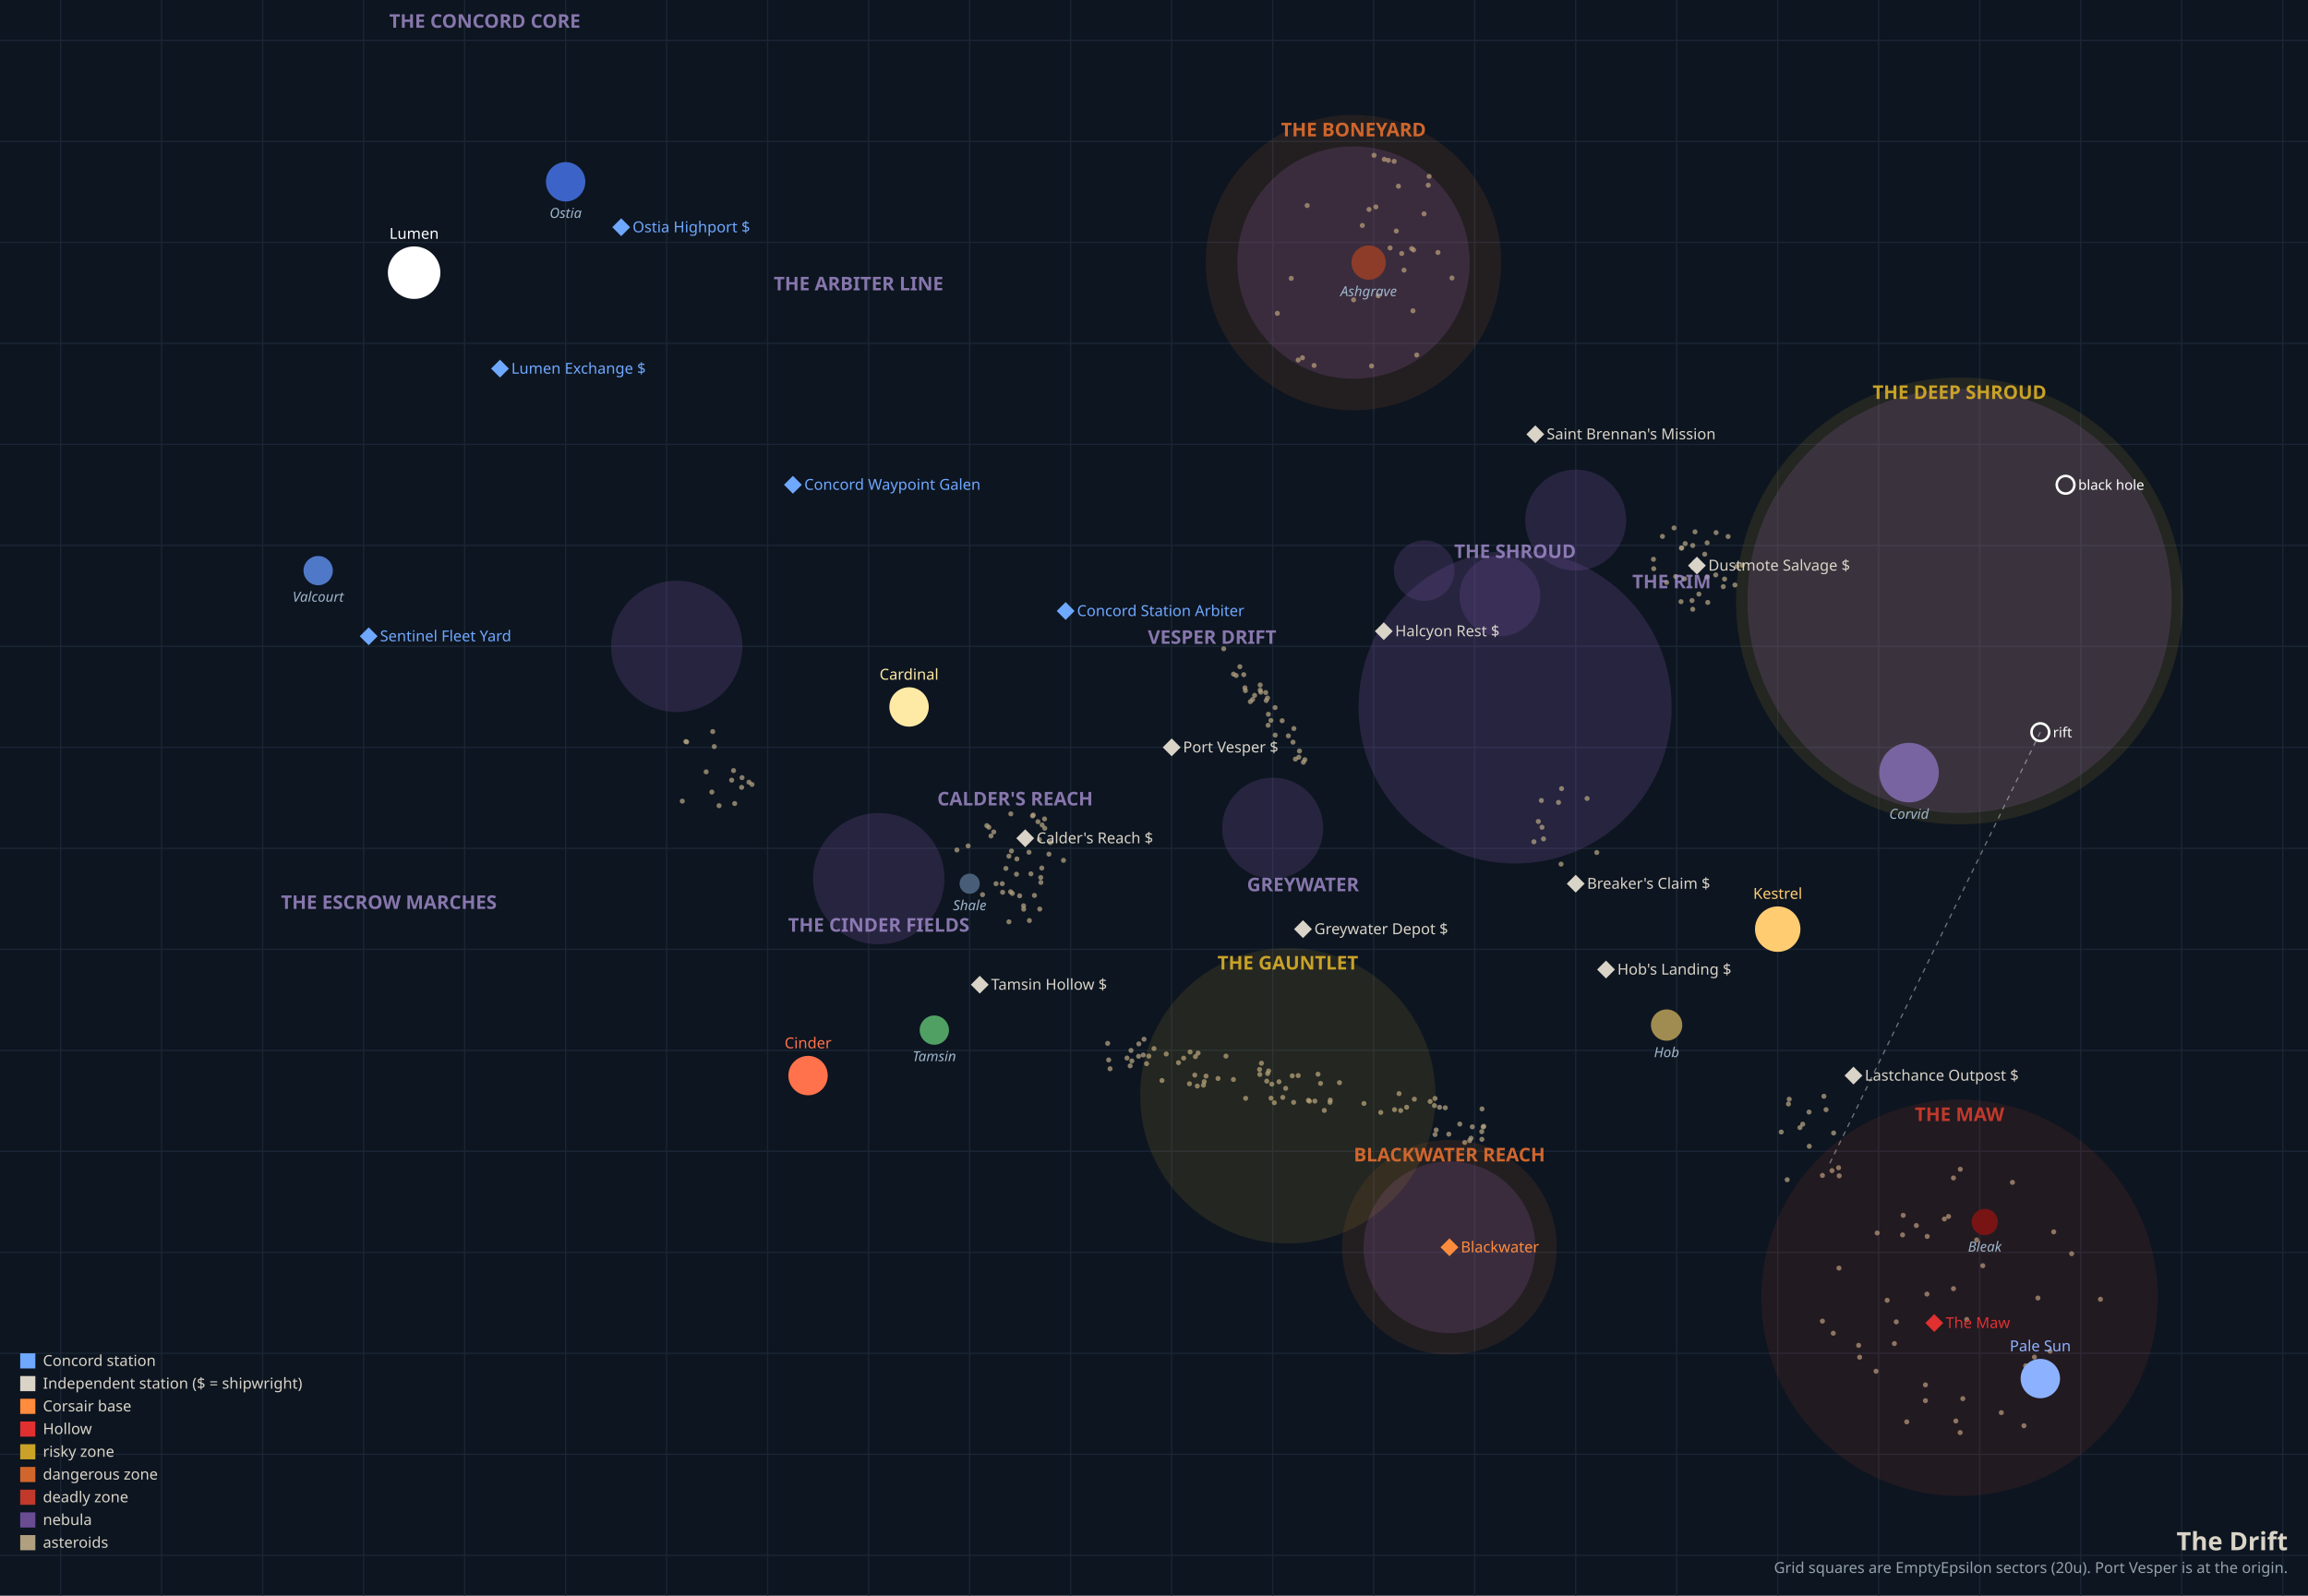
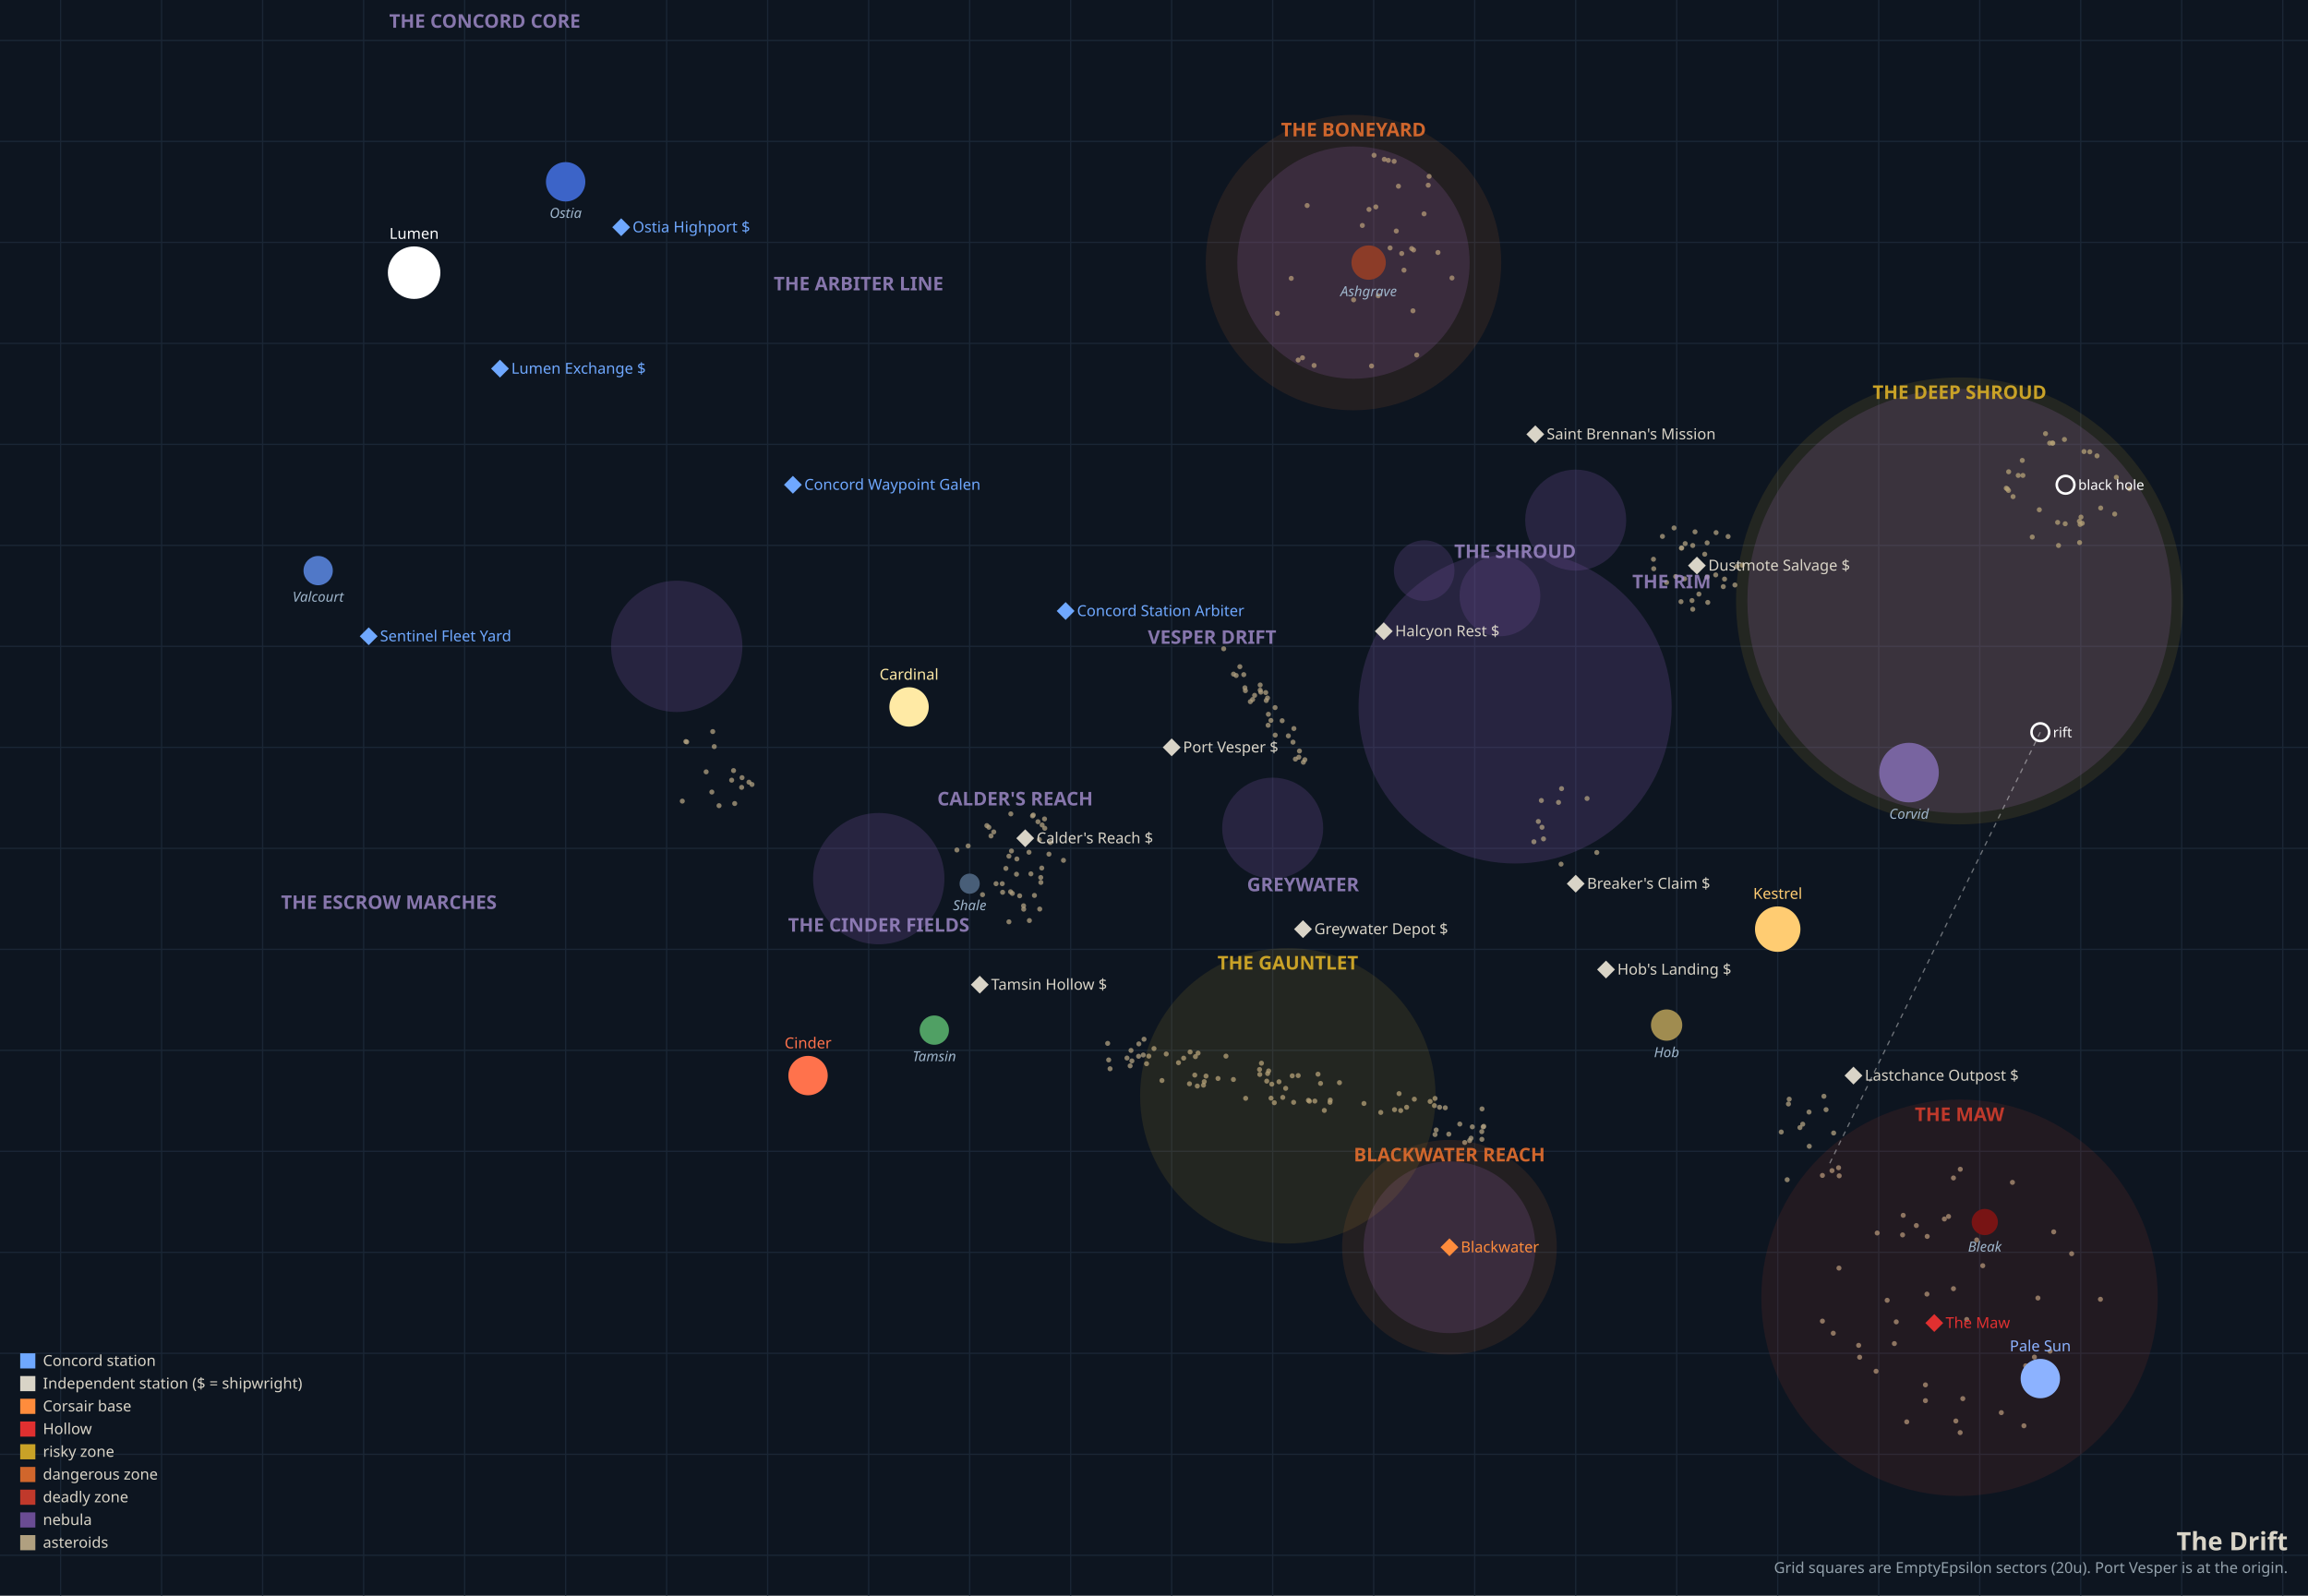
<svg xmlns="http://www.w3.org/2000/svg" viewBox="0 0 1828 1264" font-family="system-ui, sans-serif">
  <rect width="1828" height="1264" fill="#0d1520" />
  <line x1="-32.0" y1="0" x2="-32.0" y2="1264" stroke="#1a2635" stroke-width="1" />
  <line x1="48.0" y1="0" x2="48.0" y2="1264" stroke="#1a2635" stroke-width="1" />
  <line x1="128.0" y1="0" x2="128.0" y2="1264" stroke="#1a2635" stroke-width="1" />
  <line x1="208.0" y1="0" x2="208.0" y2="1264" stroke="#1a2635" stroke-width="1" />
  <line x1="288.0" y1="0" x2="288.0" y2="1264" stroke="#1a2635" stroke-width="1" />
  <line x1="368.0" y1="0" x2="368.0" y2="1264" stroke="#1a2635" stroke-width="1" />
  <line x1="448.0" y1="0" x2="448.0" y2="1264" stroke="#1a2635" stroke-width="1" />
  <line x1="528.0" y1="0" x2="528.0" y2="1264" stroke="#1a2635" stroke-width="1" />
  <line x1="608.0" y1="0" x2="608.0" y2="1264" stroke="#1a2635" stroke-width="1" />
  <line x1="688.0" y1="0" x2="688.0" y2="1264" stroke="#1a2635" stroke-width="1" />
  <line x1="768.0" y1="0" x2="768.0" y2="1264" stroke="#1a2635" stroke-width="1" />
  <line x1="848.0" y1="0" x2="848.0" y2="1264" stroke="#1a2635" stroke-width="1" />
  <line x1="928.0" y1="0" x2="928.0" y2="1264" stroke="#1a2635" stroke-width="1" />
  <line x1="1008.0" y1="0" x2="1008.0" y2="1264" stroke="#1a2635" stroke-width="1" />
  <line x1="1088.0" y1="0" x2="1088.0" y2="1264" stroke="#1a2635" stroke-width="1" />
  <line x1="1168.0" y1="0" x2="1168.0" y2="1264" stroke="#1a2635" stroke-width="1" />
  <line x1="1248.0" y1="0" x2="1248.0" y2="1264" stroke="#1a2635" stroke-width="1" />
  <line x1="1328.0" y1="0" x2="1328.0" y2="1264" stroke="#1a2635" stroke-width="1" />
  <line x1="1408.0" y1="0" x2="1408.0" y2="1264" stroke="#1a2635" stroke-width="1" />
  <line x1="1488.0" y1="0" x2="1488.0" y2="1264" stroke="#1a2635" stroke-width="1" />
  <line x1="1568.0" y1="0" x2="1568.0" y2="1264" stroke="#1a2635" stroke-width="1" />
  <line x1="1648.0" y1="0" x2="1648.0" y2="1264" stroke="#1a2635" stroke-width="1" />
  <line x1="1728.0" y1="0" x2="1728.0" y2="1264" stroke="#1a2635" stroke-width="1" />
  <line x1="1808.0" y1="0" x2="1808.0" y2="1264" stroke="#1a2635" stroke-width="1" />
  <line x1="0" y1="-48.0" x2="1828" y2="-48.0" stroke="#1a2635" stroke-width="1" />
  <line x1="0" y1="32.0" x2="1828" y2="32.0" stroke="#1a2635" stroke-width="1" />
  <line x1="0" y1="112.0" x2="1828" y2="112.0" stroke="#1a2635" stroke-width="1" />
  <line x1="0" y1="192.0" x2="1828" y2="192.0" stroke="#1a2635" stroke-width="1" />
  <line x1="0" y1="272.0" x2="1828" y2="272.0" stroke="#1a2635" stroke-width="1" />
  <line x1="0" y1="352.0" x2="1828" y2="352.0" stroke="#1a2635" stroke-width="1" />
  <line x1="0" y1="432.0" x2="1828" y2="432.0" stroke="#1a2635" stroke-width="1" />
  <line x1="0" y1="512.0" x2="1828" y2="512.0" stroke="#1a2635" stroke-width="1" />
  <line x1="0" y1="592.0" x2="1828" y2="592.0" stroke="#1a2635" stroke-width="1" />
  <line x1="0" y1="672.0" x2="1828" y2="672.0" stroke="#1a2635" stroke-width="1" />
  <line x1="0" y1="752.0" x2="1828" y2="752.0" stroke="#1a2635" stroke-width="1" />
  <line x1="0" y1="832.0" x2="1828" y2="832.0" stroke="#1a2635" stroke-width="1" />
  <line x1="0" y1="912.0" x2="1828" y2="912.0" stroke="#1a2635" stroke-width="1" />
  <line x1="0" y1="992.0" x2="1828" y2="992.0" stroke="#1a2635" stroke-width="1" />
  <line x1="0" y1="1072.0" x2="1828" y2="1072.0" stroke="#1a2635" stroke-width="1" />
  <line x1="0" y1="1152.0" x2="1828" y2="1152.0" stroke="#1a2635" stroke-width="1" />
  <line x1="0" y1="1232.0" x2="1828" y2="1232.0" stroke="#1a2635" stroke-width="1" />
  <circle cx="1200.0" cy="560.0" r="124.0" fill="#6a4c93" opacity="0.28" />
  <circle cx="1552.0" cy="476.0" r="168.0" fill="#6a4c93" opacity="0.28" />
  <circle cx="1148.0" cy="988.0" r="68.0" fill="#6a4c93" opacity="0.28" />
  <circle cx="1072.0" cy="208.0" r="92.0" fill="#6a4c93" opacity="0.28" />
  <circle cx="696.0" cy="696.0" r="52.0" fill="#6a4c93" opacity="0.28" />
  <circle cx="1008.0" cy="656.0" r="40.0" fill="#6a4c93" opacity="0.28" />
  <circle cx="536.0" cy="512.0" r="52.0" fill="#6a4c93" opacity="0.28" />
  <circle cx="1188.0" cy="472.0" r="32.0" fill="#6a4c93" opacity="0.28" />
  <circle cx="1248.0" cy="412.0" r="40.0" fill="#6a4c93" opacity="0.28" />
  <circle cx="1128.0" cy="452.0" r="24.0" fill="#6a4c93" opacity="0.28" />
  <circle cx="799.1" cy="678.2" r="2" fill="#b0a080" opacity="0.75" />
  <circle cx="800.4" cy="706.4" r="2" fill="#b0a080" opacity="0.75" />
  <circle cx="800.6" cy="644.7" r="2" fill="#b0a080" opacity="0.75" />
  <circle cx="815.0" cy="675.1" r="2" fill="#b0a080" opacity="0.75" />
  <circle cx="796.7" cy="687.9" r="2" fill="#b0a080" opacity="0.75" />
  <circle cx="810.7" cy="717.5" r="2" fill="#b0a080" opacity="0.75" />
  <circle cx="825.1" cy="687.6" r="2" fill="#b0a080" opacity="0.75" />
  <circle cx="783.2" cy="655.3" r="2" fill="#b0a080" opacity="0.75" />
  <circle cx="810.8" cy="720.2" r="2" fill="#b0a080" opacity="0.75" />
  <circle cx="805.4" cy="680.4" r="2" fill="#b0a080" opacity="0.75" />
  <circle cx="817.8" cy="646.3" r="2" fill="#b0a080" opacity="0.75" />
  <circle cx="793.8" cy="700.0" r="2" fill="#b0a080" opacity="0.75" />
  <circle cx="830.8" cy="676.6" r="2" fill="#b0a080" opacity="0.75" />
  <circle cx="816.5" cy="692.2" r="2" fill="#b0a080" opacity="0.75" />
  <circle cx="825.4" cy="653.5" r="2" fill="#b0a080" opacity="0.75" />
  <circle cx="818.4" cy="645.6" r="2" fill="#b0a080" opacity="0.75" />
  <circle cx="757.9" cy="673.3" r="2" fill="#b0a080" opacity="0.75" />
  <circle cx="778.2" cy="708.7" r="2" fill="#b0a080" opacity="0.75" />
  <circle cx="822.1" cy="650.9" r="2" fill="#b0a080" opacity="0.75" />
  <circle cx="827.5" cy="656.1" r="2" fill="#b0a080" opacity="0.75" />
  <circle cx="801.1" cy="674.1" r="2" fill="#b0a080" opacity="0.75" />
  <circle cx="807.6" cy="709.6" r="2" fill="#b0a080" opacity="0.75" />
  <circle cx="824.3" cy="695.1" r="2" fill="#b0a080" opacity="0.75" />
  <circle cx="824.4" cy="699.0" r="2" fill="#b0a080" opacity="0.75" />
  <circle cx="784.9" cy="662.2" r="2" fill="#b0a080" opacity="0.75" />
  <circle cx="788.9" cy="700.0" r="2" fill="#b0a080" opacity="0.75" />
  <circle cx="799.1" cy="730.2" r="2" fill="#b0a080" opacity="0.75" />
  <circle cx="781.6" cy="654.0" r="2" fill="#b0a080" opacity="0.75" />
  <circle cx="823.5" cy="720.1" r="2" fill="#b0a080" opacity="0.75" />
  <circle cx="819.3" cy="709.3" r="2" fill="#b0a080" opacity="0.75" />
  <circle cx="842.3" cy="681.5" r="2" fill="#b0a080" opacity="0.75" />
  <circle cx="766.8" cy="670.1" r="2" fill="#b0a080" opacity="0.75" />
  <circle cx="827.3" cy="648.7" r="2" fill="#b0a080" opacity="0.75" />
  <circle cx="805.1" cy="692.5" r="2" fill="#b0a080" opacity="0.75" />
  <circle cx="794.1" cy="706.8" r="2" fill="#b0a080" opacity="0.75" />
  <circle cx="815.3" cy="729.2" r="2" fill="#b0a080" opacity="0.75" />
  <circle cx="823.2" cy="665.1" r="2" fill="#b0a080" opacity="0.75" />
  <circle cx="787.1" cy="659.0" r="2" fill="#b0a080" opacity="0.75" />
  <circle cx="831.9" cy="667.4" r="2" fill="#b0a080" opacity="0.75" />
  <circle cx="801.8" cy="707.7" r="2" fill="#b0a080" opacity="0.75" />
  <circle cx="1045.9" cy="858.2" r="2" fill="#b0a080" opacity="0.75" />
  <circle cx="1048.9" cy="879.6" r="2" fill="#b0a080" opacity="0.75" />
  <circle cx="997.6" cy="847.2" r="2" fill="#b0a080" opacity="0.75" />
  <circle cx="1175.2" cy="892.2" r="2" fill="#b0a080" opacity="0.75" />
  <circle cx="906.1" cy="823.2" r="2" fill="#b0a080" opacity="0.75" />
  <circle cx="908.1" cy="842.6" r="2" fill="#b0a080" opacity="0.75" />
  <circle cx="1114.1" cy="877.1" r="2" fill="#b0a080" opacity="0.75" />
  <circle cx="895.8" cy="832.1" r="2" fill="#b0a080" opacity="0.75" />
  <circle cx="1174.7" cy="892.7" r="2" fill="#b0a080" opacity="0.75" />
  <circle cx="1165.1" cy="901.6" r="2" fill="#b0a080" opacity="0.75" />
  <circle cx="878.1" cy="839.6" r="2" fill="#b0a080" opacity="0.75" />
  <circle cx="1080.3" cy="874.1" r="2" fill="#b0a080" opacity="0.75" />
  <circle cx="955.2" cy="852.4" r="2" fill="#b0a080" opacity="0.75" />
  <circle cx="909.9" cy="836.6" r="2" fill="#b0a080" opacity="0.75" />
  <circle cx="1009.3" cy="873.5" r="2" fill="#b0a080" opacity="0.75" />
  <circle cx="1140.2" cy="877.1" r="2" fill="#b0a080" opacity="0.75" />
  <circle cx="1028.2" cy="852.0" r="2" fill="#b0a080" opacity="0.75" />
  <circle cx="1147.5" cy="898.4" r="2" fill="#b0a080" opacity="0.75" />
  <circle cx="964.7" cy="854.3" r="2" fill="#b0a080" opacity="0.75" />
  <circle cx="1060.9" cy="857.6" r="2" fill="#b0a080" opacity="0.75" />
  <circle cx="1104.5" cy="879.0" r="2" fill="#b0a080" opacity="0.75" />
  <circle cx="1109.4" cy="879.7" r="2" fill="#b0a080" opacity="0.75" />
  <circle cx="877.3" cy="826.5" r="2" fill="#b0a080" opacity="0.75" />
  <circle cx="879.2" cy="846.6" r="2" fill="#b0a080" opacity="0.75" />
  <circle cx="1137.5" cy="895.1" r="2" fill="#b0a080" opacity="0.75" />
  <circle cx="971.0" cy="836.6" r="2" fill="#b0a080" opacity="0.75" />
  <circle cx="1136.6" cy="898.7" r="2" fill="#b0a080" opacity="0.75" />
  <circle cx="901.8" cy="836.7" r="2" fill="#b0a080" opacity="0.75" />
  <circle cx="895.1" cy="844.3" r="2" fill="#b0a080" opacity="0.75" />
  <circle cx="1108.1" cy="866.3" r="2" fill="#b0a080" opacity="0.75" />
  <circle cx="1018.3" cy="862.1" r="2" fill="#b0a080" opacity="0.75" />
  <circle cx="953.2" cy="859.6" r="2" fill="#b0a080" opacity="0.75" />
  <circle cx="1004.8" cy="848.3" r="2" fill="#b0a080" opacity="0.75" />
  <circle cx="1036.3" cy="871.6" r="2" fill="#b0a080" opacity="0.75" />
  <circle cx="937.5" cy="838.2" r="2" fill="#b0a080" opacity="0.75" />
  <circle cx="1173.6" cy="896.4" r="2" fill="#b0a080" opacity="0.75" />
  <circle cx="1007.3" cy="858.8" r="2" fill="#b0a080" opacity="0.75" />
  <circle cx="914.0" cy="830.6" r="2" fill="#b0a080" opacity="0.75" />
  <circle cx="976.9" cy="855.1" r="2" fill="#b0a080" opacity="0.75" />
  <circle cx="946.8" cy="837.0" r="2" fill="#b0a080" opacity="0.75" />
  <circle cx="896.5" cy="840.4" r="2" fill="#b0a080" opacity="0.75" />
  <circle cx="942.1" cy="858.5" r="2" fill="#b0a080" opacity="0.75" />
  <circle cx="1136.6" cy="870.1" r="2" fill="#b0a080" opacity="0.75" />
  <circle cx="946.3" cy="851.6" r="2" fill="#b0a080" opacity="0.75" />
  <circle cx="942.6" cy="833.3" r="2" fill="#b0a080" opacity="0.75" />
  <circle cx="1156.2" cy="890.4" r="2" fill="#b0a080" opacity="0.75" />
  <circle cx="1016.0" cy="869.3" r="2" fill="#b0a080" opacity="0.75" />
  <circle cx="1120.2" cy="870.7" r="2" fill="#b0a080" opacity="0.75" />
  <circle cx="905.5" cy="835.7" r="2" fill="#b0a080" opacity="0.75" />
  <circle cx="1003.3" cy="856.4" r="2" fill="#b0a080" opacity="0.75" />
  <circle cx="1093.6" cy="881.2" r="2" fill="#b0a080" opacity="0.75" />
  <circle cx="1173.8" cy="878.4" r="2" fill="#b0a080" opacity="0.75" />
  <circle cx="997.8" cy="851.1" r="2" fill="#b0a080" opacity="0.75" />
  <circle cx="1136.1" cy="875.8" r="2" fill="#b0a080" opacity="0.75" />
  <circle cx="933.4" cy="841.8" r="2" fill="#b0a080" opacity="0.75" />
  <circle cx="1004.0" cy="850.4" r="2" fill="#b0a080" opacity="0.75" />
  <circle cx="948.3" cy="860.3" r="2" fill="#b0a080" opacity="0.75" />
  <circle cx="1006.7" cy="869.9" r="2" fill="#b0a080" opacity="0.75" />
  <circle cx="1043.9" cy="850.9" r="2" fill="#b0a080" opacity="0.75" />
  <circle cx="1173.7" cy="902.5" r="2" fill="#b0a080" opacity="0.75" />
  <circle cx="1164.0" cy="903.5" r="2" fill="#b0a080" opacity="0.75" />
  <circle cx="1132.7" cy="872.5" r="2" fill="#b0a080" opacity="0.75" />
  <circle cx="1023.5" cy="852.2" r="2" fill="#b0a080" opacity="0.75" />
  <circle cx="999.1" cy="842.2" r="2" fill="#b0a080" opacity="0.75" />
  <circle cx="986.6" cy="870.0" r="2" fill="#b0a080" opacity="0.75" />
  <circle cx="953.8" cy="856.8" r="2" fill="#b0a080" opacity="0.75" />
  <circle cx="1013.0" cy="856.9" r="2" fill="#b0a080" opacity="0.75" />
  <circle cx="1160.1" cy="905.0" r="2" fill="#b0a080" opacity="0.75" />
  <circle cx="1041.4" cy="872.2" r="2" fill="#b0a080" opacity="0.75" />
  <circle cx="923.7" cy="834.9" r="2" fill="#b0a080" opacity="0.75" />
  <circle cx="1166.1" cy="892.6" r="2" fill="#b0a080" opacity="0.75" />
  <circle cx="1037.1" cy="872.3" r="2" fill="#b0a080" opacity="0.75" />
  <circle cx="892.6" cy="838.1" r="2" fill="#b0a080" opacity="0.75" />
  <circle cx="1024.6" cy="873.2" r="2" fill="#b0a080" opacity="0.75" />
  <circle cx="920.3" cy="855.9" r="2" fill="#b0a080" opacity="0.75" />
  <circle cx="902.0" cy="826.9" r="2" fill="#b0a080" opacity="0.75" />
  <circle cx="1053.4" cy="873.2" r="2" fill="#b0a080" opacity="0.75" />
  <circle cx="948.9" cy="834.2" r="2" fill="#b0a080" opacity="0.75" />
  <circle cx="1144.7" cy="877.5" r="2" fill="#b0a080" opacity="0.75" />
  <circle cx="1053.6" cy="871.4" r="2" fill="#b0a080" opacity="0.75" />
  <circle cx="1320.0" cy="461.4" r="2" fill="#b0a080" opacity="0.75" />
  <circle cx="1309.6" cy="443.0" r="2" fill="#b0a080" opacity="0.75" />
  <circle cx="1352.6" cy="477.2" r="2" fill="#b0a080" opacity="0.75" />
  <circle cx="1345.6" cy="470.6" r="2" fill="#b0a080" opacity="0.75" />
  <circle cx="1334.7" cy="430.6" r="2" fill="#b0a080" opacity="0.75" />
  <circle cx="1331.4" cy="476.6" r="2" fill="#b0a080" opacity="0.75" />
  <circle cx="1365.9" cy="458.7" r="2" fill="#b0a080" opacity="0.75" />
  <circle cx="1379.9" cy="447.7" r="2" fill="#b0a080" opacity="0.75" />
  <circle cx="1358.9" cy="455.4" r="2" fill="#b0a080" opacity="0.75" />
  <circle cx="1340.7" cy="482.6" r="2" fill="#b0a080" opacity="0.75" />
  <circle cx="1368.7" cy="425.0" r="2" fill="#b0a080" opacity="0.75" />
  <circle cx="1334.2" cy="458.5" r="2" fill="#b0a080" opacity="0.75" />
  <circle cx="1359.2" cy="421.9" r="2" fill="#b0a080" opacity="0.75" />
  <circle cx="1316.7" cy="424.9" r="2" fill="#b0a080" opacity="0.75" />
  <circle cx="1342.2" cy="445.4" r="2" fill="#b0a080" opacity="0.75" />
  <circle cx="1352.1" cy="430.0" r="2" fill="#b0a080" opacity="0.75" />
  <circle cx="1325.9" cy="418.2" r="2" fill="#b0a080" opacity="0.75" />
  <circle cx="1352.1" cy="457.1" r="2" fill="#b0a080" opacity="0.75" />
  <circle cx="1364.9" cy="464.7" r="2" fill="#b0a080" opacity="0.75" />
  <circle cx="1340.1" cy="475.7" r="2" fill="#b0a080" opacity="0.75" />
  <circle cx="1340.7" cy="432.1" r="2" fill="#b0a080" opacity="0.75" />
  <circle cx="1331.7" cy="434.2" r="2" fill="#b0a080" opacity="0.75" />
  <circle cx="1309.8" cy="450.5" r="2" fill="#b0a080" opacity="0.75" />
  <circle cx="1350.2" cy="439.0" r="2" fill="#b0a080" opacity="0.75" />
  <circle cx="1327.2" cy="456.7" r="2" fill="#b0a080" opacity="0.75" />
  <circle cx="1375.6" cy="448.7" r="2" fill="#b0a080" opacity="0.75" />
  <circle cx="1332.0" cy="434.0" r="2" fill="#b0a080" opacity="0.75" />
  <circle cx="1342.5" cy="421.3" r="2" fill="#b0a080" opacity="0.75" />
  <circle cx="1340.8" cy="449.6" r="2" fill="#b0a080" opacity="0.75" />
  <circle cx="1374.1" cy="463.4" r="2" fill="#b0a080" opacity="0.75" />
  <circle cx="1127.9" cy="169.4" r="2" fill="#b0a080" opacity="0.75" />
  <circle cx="1107.6" cy="147.5" r="2" fill="#b0a080" opacity="0.75" />
  <circle cx="1091.6" cy="234.3" r="2" fill="#b0a080" opacity="0.75" />
  <circle cx="1040.8" cy="289.5" r="2" fill="#b0a080" opacity="0.75" />
  <circle cx="1096.4" cy="126.2" r="2" fill="#b0a080" opacity="0.75" />
  <circle cx="1105.9" cy="183.0" r="2" fill="#b0a080" opacity="0.75" />
  <circle cx="1072.1" cy="237.5" r="2" fill="#b0a080" opacity="0.75" />
  <circle cx="1088.3" cy="123.0" r="2" fill="#b0a080" opacity="0.75" />
  <circle cx="1011.7" cy="248.2" r="2" fill="#b0a080" opacity="0.75" />
  <circle cx="1122.1" cy="281.2" r="2" fill="#b0a080" opacity="0.75" />
  <circle cx="1131.9" cy="139.7" r="2" fill="#b0a080" opacity="0.75" />
  <circle cx="1104.2" cy="127.8" r="2" fill="#b0a080" opacity="0.75" />
  <circle cx="1150.0" cy="220.2" r="2" fill="#b0a080" opacity="0.75" />
  <circle cx="1028.2" cy="285.2" r="2" fill="#b0a080" opacity="0.75" />
  <circle cx="1099.6" cy="127.0" r="2" fill="#b0a080" opacity="0.75" />
  <circle cx="1089.7" cy="163.9" r="2" fill="#b0a080" opacity="0.75" />
  <circle cx="1079.0" cy="178.6" r="2" fill="#b0a080" opacity="0.75" />
  <circle cx="1131.2" cy="146.7" r="2" fill="#b0a080" opacity="0.75" />
  <circle cx="1086.3" cy="289.9" r="2" fill="#b0a080" opacity="0.75" />
  <circle cx="1022.7" cy="220.5" r="2" fill="#b0a080" opacity="0.75" />
  <circle cx="1084.3" cy="165.9" r="2" fill="#b0a080" opacity="0.75" />
  <circle cx="1112.0" cy="214.0" r="2" fill="#b0a080" opacity="0.75" />
  <circle cx="1031.6" cy="283.4" r="2" fill="#b0a080" opacity="0.75" />
  <circle cx="1119.6" cy="198.0" r="2" fill="#b0a080" opacity="0.75" />
  <circle cx="1035.3" cy="162.8" r="2" fill="#b0a080" opacity="0.75" />
  <circle cx="1138.9" cy="200.0" r="2" fill="#b0a080" opacity="0.75" />
  <circle cx="1101.0" cy="196.4" r="2" fill="#b0a080" opacity="0.75" />
  <circle cx="1110.2" cy="200.8" r="2" fill="#b0a080" opacity="0.75" />
  <circle cx="1118.1" cy="196.9" r="2" fill="#b0a080" opacity="0.75" />
  <circle cx="1119.1" cy="246.2" r="2" fill="#b0a080" opacity="0.75" />
  <circle cx="1543.3" cy="963.6" r="2" fill="#b0a080" opacity="0.75" />
  <circle cx="1486.8" cy="976.7" r="2" fill="#b0a080" opacity="0.75" />
  <circle cx="1485.9" cy="1086.2" r="2" fill="#b0a080" opacity="0.75" />
  <circle cx="1549.1" cy="1125.6" r="2" fill="#b0a080" opacity="0.75" />
  <circle cx="1663.6" cy="1029.2" r="2" fill="#b0a080" opacity="0.75" />
  <circle cx="1456.5" cy="1004.5" r="2" fill="#b0a080" opacity="0.75" />
  <circle cx="1547.2" cy="933.1" r="2" fill="#b0a080" opacity="0.75" />
  <circle cx="1531.8" cy="1051.1" r="2" fill="#b0a080" opacity="0.75" />
  <circle cx="1517.8" cy="970.8" r="2" fill="#b0a080" opacity="0.75" />
  <circle cx="1510.2" cy="1126.3" r="2" fill="#b0a080" opacity="0.75" />
  <circle cx="1540.0" cy="965.6" r="2" fill="#b0a080" opacity="0.75" />
  <circle cx="1525.0" cy="1097.0" r="2" fill="#b0a080" opacity="0.75" />
  <circle cx="1500.4" cy="1064.3" r="2" fill="#b0a080" opacity="0.75" />
  <circle cx="1604.4" cy="1081.9" r="2" fill="#b0a080" opacity="0.75" />
  <circle cx="1640.8" cy="993.1" r="2" fill="#b0a080" opacity="0.75" />
  <circle cx="1626.6" cy="975.8" r="2" fill="#b0a080" opacity="0.75" />
  <circle cx="1525.0" cy="1109.5" r="2" fill="#b0a080" opacity="0.75" />
  <circle cx="1614.1" cy="1028.2" r="2" fill="#b0a080" opacity="0.75" />
  <circle cx="1472.1" cy="1065.7" r="2" fill="#b0a080" opacity="0.75" />
  <circle cx="1507.4" cy="962.7" r="2" fill="#b0a080" opacity="0.75" />
  <circle cx="1501.9" cy="1047.1" r="2" fill="#b0a080" opacity="0.75" />
  <circle cx="1443.4" cy="1046.5" r="2" fill="#b0a080" opacity="0.75" />
  <circle cx="1565.6" cy="982.2" r="2" fill="#b0a080" opacity="0.75" />
  <circle cx="1623.7" cy="1070.3" r="2" fill="#b0a080" opacity="0.75" />
  <circle cx="1506.9" cy="978.2" r="2" fill="#b0a080" opacity="0.75" />
  <circle cx="1593.9" cy="936.6" r="2" fill="#b0a080" opacity="0.75" />
  <circle cx="1526.4" cy="979.4" r="2" fill="#b0a080" opacity="0.75" />
  <circle cx="1557.7" cy="1045.2" r="2" fill="#b0a080" opacity="0.75" />
  <circle cx="1554.6" cy="1107.9" r="2" fill="#b0a080" opacity="0.75" />
  <circle cx="1570.4" cy="1002.6" r="2" fill="#b0a080" opacity="0.75" />
  <circle cx="1472.9" cy="1075.1" r="2" fill="#b0a080" opacity="0.75" />
  <circle cx="1585.1" cy="1119.0" r="2" fill="#b0a080" opacity="0.75" />
  <circle cx="1494.7" cy="1030.0" r="2" fill="#b0a080" opacity="0.75" />
  <circle cx="1547.2" cy="1020.8" r="2" fill="#b0a080" opacity="0.75" />
  <circle cx="1552.6" cy="926.2" r="2" fill="#b0a080" opacity="0.75" />
  <circle cx="1611.3" cy="1075.0" r="2" fill="#b0a080" opacity="0.75" />
  <circle cx="1603.0" cy="1129.4" r="2" fill="#b0a080" opacity="0.75" />
  <circle cx="1526.2" cy="1025.1" r="2" fill="#b0a080" opacity="0.75" />
  <circle cx="1552.5" cy="1134.8" r="2" fill="#b0a080" opacity="0.75" />
  <circle cx="1452.0" cy="1056.1" r="2" fill="#b0a080" opacity="0.75" />
  <circle cx="1010.0" cy="582.3" r="2" fill="#b0a080" opacity="0.75" />
  <circle cx="1004.4" cy="574.5" r="2" fill="#b0a080" opacity="0.75" />
  <circle cx="1033.5" cy="601.8" r="2" fill="#b0a080" opacity="0.75" />
  <circle cx="1020.4" cy="582.9" r="2" fill="#b0a080" opacity="0.75" />
  <circle cx="1029.2" cy="594.9" r="2" fill="#b0a080" opacity="0.75" />
  <circle cx="1032.3" cy="603.8" r="2" fill="#b0a080" opacity="0.75" />
  <circle cx="1002.9" cy="554.9" r="2" fill="#b0a080" opacity="0.75" />
  <circle cx="979.1" cy="535.1" r="2" fill="#b0a080" opacity="0.75" />
  <circle cx="1024.1" cy="587.9" r="2" fill="#b0a080" opacity="0.75" />
  <circle cx="1015.5" cy="570.9" r="2" fill="#b0a080" opacity="0.75" />
  <circle cx="969.2" cy="513.9" r="2" fill="#b0a080" opacity="0.75" />
  <circle cx="985.1" cy="534.4" r="2" fill="#b0a080" opacity="0.75" />
  <circle cx="1009.9" cy="560.5" r="2" fill="#b0a080" opacity="0.75" />
  <circle cx="977.0" cy="534.0" r="2" fill="#b0a080" opacity="0.75" />
  <circle cx="1024.8" cy="577.1" r="2" fill="#b0a080" opacity="0.75" />
  <circle cx="993.7" cy="550.8" r="2" fill="#b0a080" opacity="0.75" />
  <circle cx="998.6" cy="548.3" r="2" fill="#b0a080" opacity="0.75" />
  <circle cx="990.3" cy="555.8" r="2" fill="#b0a080" opacity="0.75" />
  <circle cx="1006.6" cy="570.7" r="2" fill="#b0a080" opacity="0.75" />
  <circle cx="1028.7" cy="599.8" r="2" fill="#b0a080" opacity="0.75" />
  <circle cx="998.1" cy="542.6" r="2" fill="#b0a080" opacity="0.75" />
  <circle cx="986.4" cy="547.1" r="2" fill="#b0a080" opacity="0.75" />
  <circle cx="1026.0" cy="601.3" r="2" fill="#b0a080" opacity="0.75" />
  <circle cx="992.1" cy="554.1" r="2" fill="#b0a080" opacity="0.75" />
  <circle cx="1004.6" cy="565.8" r="2" fill="#b0a080" opacity="0.75" />
  <circle cx="982.0" cy="528.1" r="2" fill="#b0a080" opacity="0.75" />
  <circle cx="1002.5" cy="548.6" r="2" fill="#b0a080" opacity="0.75" />
  <circle cx="986.0" cy="544.8" r="2" fill="#b0a080" opacity="0.75" />
  <circle cx="998.1" cy="546.7" r="2" fill="#b0a080" opacity="0.75" />
  <circle cx="1003.9" cy="552.9" r="2" fill="#b0a080" opacity="0.75" />
  <circle cx="559.3" cy="611.4" r="2" fill="#b0a080" opacity="0.75" />
  <circle cx="540.4" cy="634.6" r="2" fill="#b0a080" opacity="0.75" />
  <circle cx="595.6" cy="621.4" r="2" fill="#b0a080" opacity="0.75" />
  <circle cx="581.9" cy="636.5" r="2" fill="#b0a080" opacity="0.75" />
  <circle cx="587.4" cy="623.7" r="2" fill="#b0a080" opacity="0.75" />
  <circle cx="569.5" cy="638.2" r="2" fill="#b0a080" opacity="0.75" />
  <circle cx="565.7" cy="591.4" r="2" fill="#b0a080" opacity="0.75" />
  <circle cx="564.5" cy="579.5" r="2" fill="#b0a080" opacity="0.75" />
  <circle cx="563.8" cy="627.4" r="2" fill="#b0a080" opacity="0.75" />
  <circle cx="593.2" cy="619.6" r="2" fill="#b0a080" opacity="0.75" />
  <circle cx="587.7" cy="616.0" r="2" fill="#b0a080" opacity="0.75" />
  <circle cx="543.2" cy="587.4" r="2" fill="#b0a080" opacity="0.75" />
  <circle cx="543.9" cy="587.7" r="2" fill="#b0a080" opacity="0.75" />
  <circle cx="581.0" cy="610.4" r="2" fill="#b0a080" opacity="0.75" />
  <circle cx="579.5" cy="618.0" r="2" fill="#b0a080" opacity="0.75" />
  <circle cx="1451.0" cy="927.3" r="2" fill="#b0a080" opacity="0.75" />
  <circle cx="1410.8" cy="896.7" r="2" fill="#b0a080" opacity="0.75" />
  <circle cx="1417.1" cy="870.7" r="2" fill="#b0a080" opacity="0.75" />
  <circle cx="1443.4" cy="931.1" r="2" fill="#b0a080" opacity="0.75" />
  <circle cx="1427.8" cy="890.5" r="2" fill="#b0a080" opacity="0.75" />
  <circle cx="1444.6" cy="868.4" r="2" fill="#b0a080" opacity="0.75" />
  <circle cx="1433.0" cy="908.0" r="2" fill="#b0a080" opacity="0.75" />
  <circle cx="1415.5" cy="934.5" r="2" fill="#b0a080" opacity="0.75" />
  <circle cx="1452.3" cy="897.5" r="2" fill="#b0a080" opacity="0.75" />
  <circle cx="1425.6" cy="893.2" r="2" fill="#b0a080" opacity="0.75" />
  <circle cx="1416.5" cy="874.5" r="2" fill="#b0a080" opacity="0.75" />
  <circle cx="1456.2" cy="925.0" r="2" fill="#b0a080" opacity="0.75" />
  <circle cx="1446.3" cy="879.0" r="2" fill="#b0a080" opacity="0.75" />
  <circle cx="1456.7" cy="931.4" r="2" fill="#b0a080" opacity="0.75" />
  <circle cx="1432.8" cy="880.9" r="2" fill="#b0a080" opacity="0.75" />
  <circle cx="1222.5" cy="664.5" r="2" fill="#b0a080" opacity="0.75" />
  <circle cx="1221.3" cy="655.3" r="2" fill="#b0a080" opacity="0.75" />
  <circle cx="1257.0" cy="632.5" r="2" fill="#b0a080" opacity="0.75" />
  <circle cx="1264.7" cy="675.3" r="2" fill="#b0a080" opacity="0.75" />
  <circle cx="1220.8" cy="634.1" r="2" fill="#b0a080" opacity="0.75" />
  <circle cx="1234.4" cy="635.6" r="2" fill="#b0a080" opacity="0.75" />
  <circle cx="1236.8" cy="624.7" r="2" fill="#b0a080" opacity="0.75" />
  <circle cx="1236.4" cy="684.5" r="2" fill="#b0a080" opacity="0.75" />
  <circle cx="1218.4" cy="650.7" r="2" fill="#b0a080" opacity="0.75" />
  <circle cx="1214.9" cy="666.8" r="2" fill="#b0a080" opacity="0.75" />
+   <circle cx="1630.4" cy="432.1" r="2" fill="#b0a080" opacity="0.75" />
+   <circle cx="1650.6" cy="357.7" r="2" fill="#b0a080" opacity="0.75" />
+   <circle cx="1660.9" cy="361.1" r="2" fill="#b0a080" opacity="0.75" />
+   <circle cx="1594.4" cy="393.4" r="2" fill="#b0a080" opacity="0.75" />
+   <circle cx="1615.2" cy="403.8" r="2" fill="#b0a080" opacity="0.75" />
+   <circle cx="1655.2" cy="357.9" r="2" fill="#b0a080" opacity="0.75" />
+   <circle cx="1647.1" cy="429.8" r="2" fill="#b0a080" opacity="0.75" />
+   <circle cx="1609.6" cy="425.4" r="2" fill="#b0a080" opacity="0.75" />
+   <circle cx="1625.5" cy="351.0" r="2" fill="#b0a080" opacity="0.75" />
+   <circle cx="1686.7" cy="387.2" r="2" fill="#b0a080" opacity="0.75" />
+   <circle cx="1674.9" cy="407.2" r="2" fill="#b0a080" opacity="0.75" />
+   <circle cx="1589.9" cy="387.3" r="2" fill="#b0a080" opacity="0.75" />
+   <circle cx="1620.1" cy="343.5" r="2" fill="#b0a080" opacity="0.75" />
+   <circle cx="1589.0" cy="386.7" r="2" fill="#b0a080" opacity="0.75" />
+   <circle cx="1663.8" cy="402.4" r="2" fill="#b0a080" opacity="0.75" />
+   <circle cx="1623.4" cy="351.0" r="2" fill="#b0a080" opacity="0.75" />
+   <circle cx="1601.7" cy="364.7" r="2" fill="#b0a080" opacity="0.75" />
+   <circle cx="1598.5" cy="376.6" r="2" fill="#b0a080" opacity="0.75" />
+   <circle cx="1635.1" cy="348.1" r="2" fill="#b0a080" opacity="0.75" />
+   <circle cx="1625.9" cy="351.0" r="2" fill="#b0a080" opacity="0.75" />
+   <circle cx="1635.7" cy="414.9" r="2" fill="#b0a080" opacity="0.75" />
+   <circle cx="1646.9" cy="412.9" r="2" fill="#b0a080" opacity="0.75" />
+   <circle cx="1590.9" cy="373.7" r="2" fill="#b0a080" opacity="0.75" />
+   <circle cx="1649.2" cy="414.5" r="2" fill="#b0a080" opacity="0.75" />
+   <circle cx="1590.8" cy="388.5" r="2" fill="#b0a080" opacity="0.75" />
+   <circle cx="1676.2" cy="378.1" r="2" fill="#b0a080" opacity="0.75" />
+   <circle cx="1629.7" cy="413.8" r="2" fill="#b0a080" opacity="0.75" />
+   <circle cx="1647.5" cy="415.4" r="2" fill="#b0a080" opacity="0.75" />
+   <circle cx="1648.2" cy="409.6" r="2" fill="#b0a080" opacity="0.75" />
+   <circle cx="1602.2" cy="376.6" r="2" fill="#b0a080" opacity="0.75" />
  <circle cx="1020.0" cy="868.0" r="116.0" fill="#c9a227" opacity="0.12" stroke="#c9a227" stroke-width="2" />
  <circle cx="1148.0" cy="988.0" r="84.0" fill="#d0662c" opacity="0.12" stroke="#d0662c" stroke-width="2" />
  <circle cx="1552.0" cy="476.0" r="176.0" fill="#c9a227" opacity="0.12" stroke="#c9a227" stroke-width="2" />
  <circle cx="1072.0" cy="208.0" r="116.0" fill="#d0662c" opacity="0.12" stroke="#d0662c" stroke-width="2" />
  <circle cx="1552.0" cy="1028.0" r="156.0" fill="#c0392b" opacity="0.12" stroke="#c0392b" stroke-width="2" />
  <circle cx="328.0" cy="216.0" r="20.8" fill="#ffffff" />
  <text x="328.0" y="189.2" fill="#ffffff" font-size="12" text-anchor="middle">Lumen</text>
  <circle cx="720.0" cy="560.0" r="15.6" fill="#ffeaa5" />
  <text x="720.0" y="538.4" fill="#ffeaa5" font-size="12" text-anchor="middle">Cardinal</text>
  <circle cx="640.0" cy="852.0" r="15.6" fill="#ff724c" />
  <text x="640.0" y="830.4" fill="#ff724c" font-size="12" text-anchor="middle">Cinder</text>
  <circle cx="1408.0" cy="736.0" r="18.0" fill="#ffcc72" />
  <text x="1408.0" y="712.0" fill="#ffcc72" font-size="12" text-anchor="middle">Kestrel</text>
  <circle cx="1616.0" cy="1092.0" r="15.6" fill="#8cb2ff" />
  <text x="1616.0" y="1070.4" fill="#8cb2ff" font-size="12" text-anchor="middle">Pale Sun</text>
  <circle cx="448.0" cy="144.0" r="15.6" fill="#3c64c8" />
  <text x="448.0" y="172.6" fill="#9fb6cc" font-size="11" text-anchor="middle" font-style="italic">Ostia</text>
  <circle cx="252.0" cy="452.0" r="11.6" fill="#5078c8" />
  <text x="252.0" y="476.6" fill="#9fb6cc" font-size="11" text-anchor="middle" font-style="italic">Valcourt</text>
  <circle cx="740.0" cy="816.0" r="11.6" fill="#50a064" />
  <text x="740.0" y="840.6" fill="#9fb6cc" font-size="11" text-anchor="middle" font-style="italic">Tamsin</text>
  <circle cx="768.0" cy="700.0" r="8.0" fill="#485e78" />
  <text x="768.0" y="721.0" fill="#9fb6cc" font-size="11" text-anchor="middle" font-style="italic">Shale</text>
  <circle cx="1084.0" cy="208.0" r="13.6" fill="#8c3c28" />
  <text x="1084.0" y="234.6" fill="#9fb6cc" font-size="11" text-anchor="middle" font-style="italic">Ashgrave</text>
  <circle cx="1320.0" cy="812.0" r="12.4" fill="#a08c50" />
  <text x="1320.0" y="837.4" fill="#9fb6cc" font-size="11" text-anchor="middle" font-style="italic">Hob</text>
  <circle cx="1512.0" cy="612.0" r="23.6" fill="#7864a0" />
  <text x="1512.0" y="648.6" fill="#9fb6cc" font-size="11" text-anchor="middle" font-style="italic">Corvid</text>
  <circle cx="1572.0" cy="968.0" r="10.4" fill="#781414" />
  <text x="1572.0" y="991.4" fill="#9fb6cc" font-size="11" text-anchor="middle" font-style="italic">Bleak</text>
  <rect x="487.0" y="175.0" width="10" height="10" fill="#6fa8ff" transform="rotate(45 492.0 180.0)" />
  <text x="501.0" y="184.0" fill="#6fa8ff" font-size="12">Ostia Highport $</text>
  <rect x="391.0" y="287.0" width="10" height="10" fill="#6fa8ff" transform="rotate(45 396.0 292.0)" />
  <text x="405.0" y="296.0" fill="#6fa8ff" font-size="12">Lumen Exchange $</text>
  <rect x="287.0" y="499.0" width="10" height="10" fill="#6fa8ff" transform="rotate(45 292.0 504.0)" />
  <text x="301.0" y="508.0" fill="#6fa8ff" font-size="12">Sentinel Fleet Yard</text>
  <rect x="623.0" y="379.0" width="10" height="10" fill="#6fa8ff" transform="rotate(45 628.0 384.0)" />
  <text x="637.0" y="388.0" fill="#6fa8ff" font-size="12">Concord Waypoint Galen</text>
  <rect x="839.0" y="479.0" width="10" height="10" fill="#6fa8ff" transform="rotate(45 844.0 484.0)" />
  <text x="853.0" y="488.0" fill="#6fa8ff" font-size="12">Concord Station Arbiter</text>
  <rect x="923.0" y="587.0" width="10" height="10" fill="#d9d4c7" transform="rotate(45 928.0 592.0)" />
  <text x="937.0" y="596.0" fill="#d9d4c7" font-size="12">Port Vesper $</text>
  <rect x="807.0" y="659.0" width="10" height="10" fill="#d9d4c7" transform="rotate(45 812.0 664.0)" />
  <text x="821.0" y="668.0" fill="#d9d4c7" font-size="12">Calder's Reach $</text>
  <rect x="771.0" y="775.0" width="10" height="10" fill="#d9d4c7" transform="rotate(45 776.0 780.0)" />
  <text x="785.0" y="784.0" fill="#d9d4c7" font-size="12">Tamsin Hollow $</text>
  <rect x="1027.0" y="731.0" width="10" height="10" fill="#d9d4c7" transform="rotate(45 1032.0 736.0)" />
  <text x="1041.0" y="740.0" fill="#d9d4c7" font-size="12">Greywater Depot $</text>
  <rect x="1091.0" y="495.0" width="10" height="10" fill="#d9d4c7" transform="rotate(45 1096.0 500.0)" />
  <text x="1105.0" y="504.0" fill="#d9d4c7" font-size="12">Halcyon Rest $</text>
  <rect x="1267.0" y="763.0" width="10" height="10" fill="#d9d4c7" transform="rotate(45 1272.0 768.0)" />
  <text x="1281.0" y="772.0" fill="#d9d4c7" font-size="12">Hob's Landing $</text>
  <rect x="1339.0" y="443.0" width="10" height="10" fill="#d9d4c7" transform="rotate(45 1344.0 448.0)" />
  <text x="1353.0" y="452.0" fill="#d9d4c7" font-size="12">Dustmote Salvage $</text>
  <rect x="1211.0" y="339.0" width="10" height="10" fill="#d9d4c7" transform="rotate(45 1216.0 344.0)" />
  <text x="1225.0" y="348.0" fill="#d9d4c7" font-size="12">Saint Brennan's Mission</text>
  <rect x="1243.0" y="695.0" width="10" height="10" fill="#d9d4c7" transform="rotate(45 1248.0 700.0)" />
  <text x="1257.0" y="704.0" fill="#d9d4c7" font-size="12">Breaker's Claim $</text>
  <rect x="1463.0" y="847.0" width="10" height="10" fill="#d9d4c7" transform="rotate(45 1468.0 852.0)" />
  <text x="1477.0" y="856.0" fill="#d9d4c7" font-size="12">Lastchance Outpost $</text>
  <rect x="1143.0" y="983.0" width="10" height="10" fill="#ff8c3c" transform="rotate(45 1148.0 988.0)" />
  <text x="1157.0" y="992.0" fill="#ff8c3c" font-size="12">Blackwater</text>
  <rect x="1527.0" y="1043.0" width="10" height="10" fill="#e03030" transform="rotate(45 1532.0 1048.0)" />
  <text x="1541.0" y="1052.0" fill="#e03030" font-size="12">The Maw</text>
  <text x="384.0" y="22.0" fill="#a58fd0" font-size="15" font-weight="700" text-anchor="middle" opacity="0.8">THE CONCORD CORE</text>
  <text x="680.0" y="230.0" fill="#a58fd0" font-size="15" font-weight="700" text-anchor="middle" opacity="0.8">THE ARBITER LINE</text>
  <text x="308.0" y="720.0" fill="#a58fd0" font-size="15" font-weight="700" text-anchor="middle" opacity="0.8">THE ESCROW MARCHES</text>
  <text x="960.0" y="510.0" fill="#a58fd0" font-size="15" font-weight="700" text-anchor="middle" opacity="0.8">VESPER DRIFT</text>
  <text x="804.0" y="638.0" fill="#a58fd0" font-size="15" font-weight="700" text-anchor="middle" opacity="0.8">CALDER'S REACH</text>
  <text x="696.0" y="738.0" fill="#a58fd0" font-size="15" font-weight="700" text-anchor="middle" opacity="0.8">THE CINDER FIELDS</text>
  <text x="1032.0" y="706.0" fill="#a58fd0" font-size="15" font-weight="700" text-anchor="middle" opacity="0.8">GREYWATER</text>
  <text x="1020.0" y="768.0" fill="#c9a227" font-size="15" font-weight="700" text-anchor="middle">THE GAUNTLET</text>
  <text x="1148.0" y="920.0" fill="#d0662c" font-size="15" font-weight="700" text-anchor="middle">BLACKWATER REACH</text>
  <text x="1200.0" y="442.0" fill="#a58fd0" font-size="15" font-weight="700" text-anchor="middle" opacity="0.8">THE SHROUD</text>
  <text x="1552.0" y="316.0" fill="#c9a227" font-size="15" font-weight="700" text-anchor="middle">THE DEEP SHROUD</text>
  <text x="1324.0" y="466.0" fill="#a58fd0" font-size="15" font-weight="700" text-anchor="middle" opacity="0.8">THE RIM</text>
  <text x="1072.0" y="108.0" fill="#d0662c" font-size="15" font-weight="700" text-anchor="middle">THE BONEYARD</text>
  <text x="1552.0" y="888.0" fill="#c0392b" font-size="15" font-weight="700" text-anchor="middle">THE MAW</text>
  <circle cx="1636.0" cy="384.0" r="7" fill="none" stroke="#fff" stroke-width="2" />
  <text x="1646.0" y="388.0" fill="#fff" font-size="11">black hole</text>
  <circle cx="1616.0" cy="580.0" r="7" fill="none" stroke="#fff" stroke-width="2" />
  <text x="1626.0" y="584.0" fill="#fff" font-size="11">rift</text>
  <line x1="1616.0" y1="580.0" x2="1448.0" y2="924.0" stroke="#ffffff" stroke-width="1" stroke-dasharray="4 4" opacity="0.4" />
  <rect x="16" y="1072" width="12" height="12" fill="#6fa8ff" />
  <text x="34" y="1082" fill="#d9d4c7" font-size="12">Concord station</text>
  <rect x="16" y="1090" width="12" height="12" fill="#d9d4c7" />
  <text x="34" y="1100" fill="#d9d4c7" font-size="12">Independent station ($ = shipwright)</text>
  <rect x="16" y="1108" width="12" height="12" fill="#ff8c3c" />
  <text x="34" y="1118" fill="#d9d4c7" font-size="12">Corsair base</text>
  <rect x="16" y="1126" width="12" height="12" fill="#e03030" />
  <text x="34" y="1136" fill="#d9d4c7" font-size="12">Hollow</text>
  <rect x="16" y="1144" width="12" height="12" fill="#c9a227" />
  <text x="34" y="1154" fill="#d9d4c7" font-size="12">risky zone</text>
  <rect x="16" y="1162" width="12" height="12" fill="#d0662c" />
  <text x="34" y="1172" fill="#d9d4c7" font-size="12">dangerous zone</text>
  <rect x="16" y="1180" width="12" height="12" fill="#c0392b" />
  <text x="34" y="1190" fill="#d9d4c7" font-size="12">deadly zone</text>
  <rect x="16" y="1198" width="12" height="12" fill="#6a4c93" />
  <text x="34" y="1208" fill="#d9d4c7" font-size="12">nebula</text>
  <rect x="16" y="1216" width="12" height="12" fill="#b0a080" />
  <text x="34" y="1226" fill="#d9d4c7" font-size="12">asteroids</text>
  <text x="1812" y="1228" fill="#d9d4c7" font-size="20" font-weight="700" text-anchor="end">The Drift</text>
  <text x="1812" y="1246" fill="#93a1ab" font-size="12" text-anchor="end">Grid squares are EmptyEpsilon sectors (20u). Port Vesper is at the origin.</text>
</svg>
